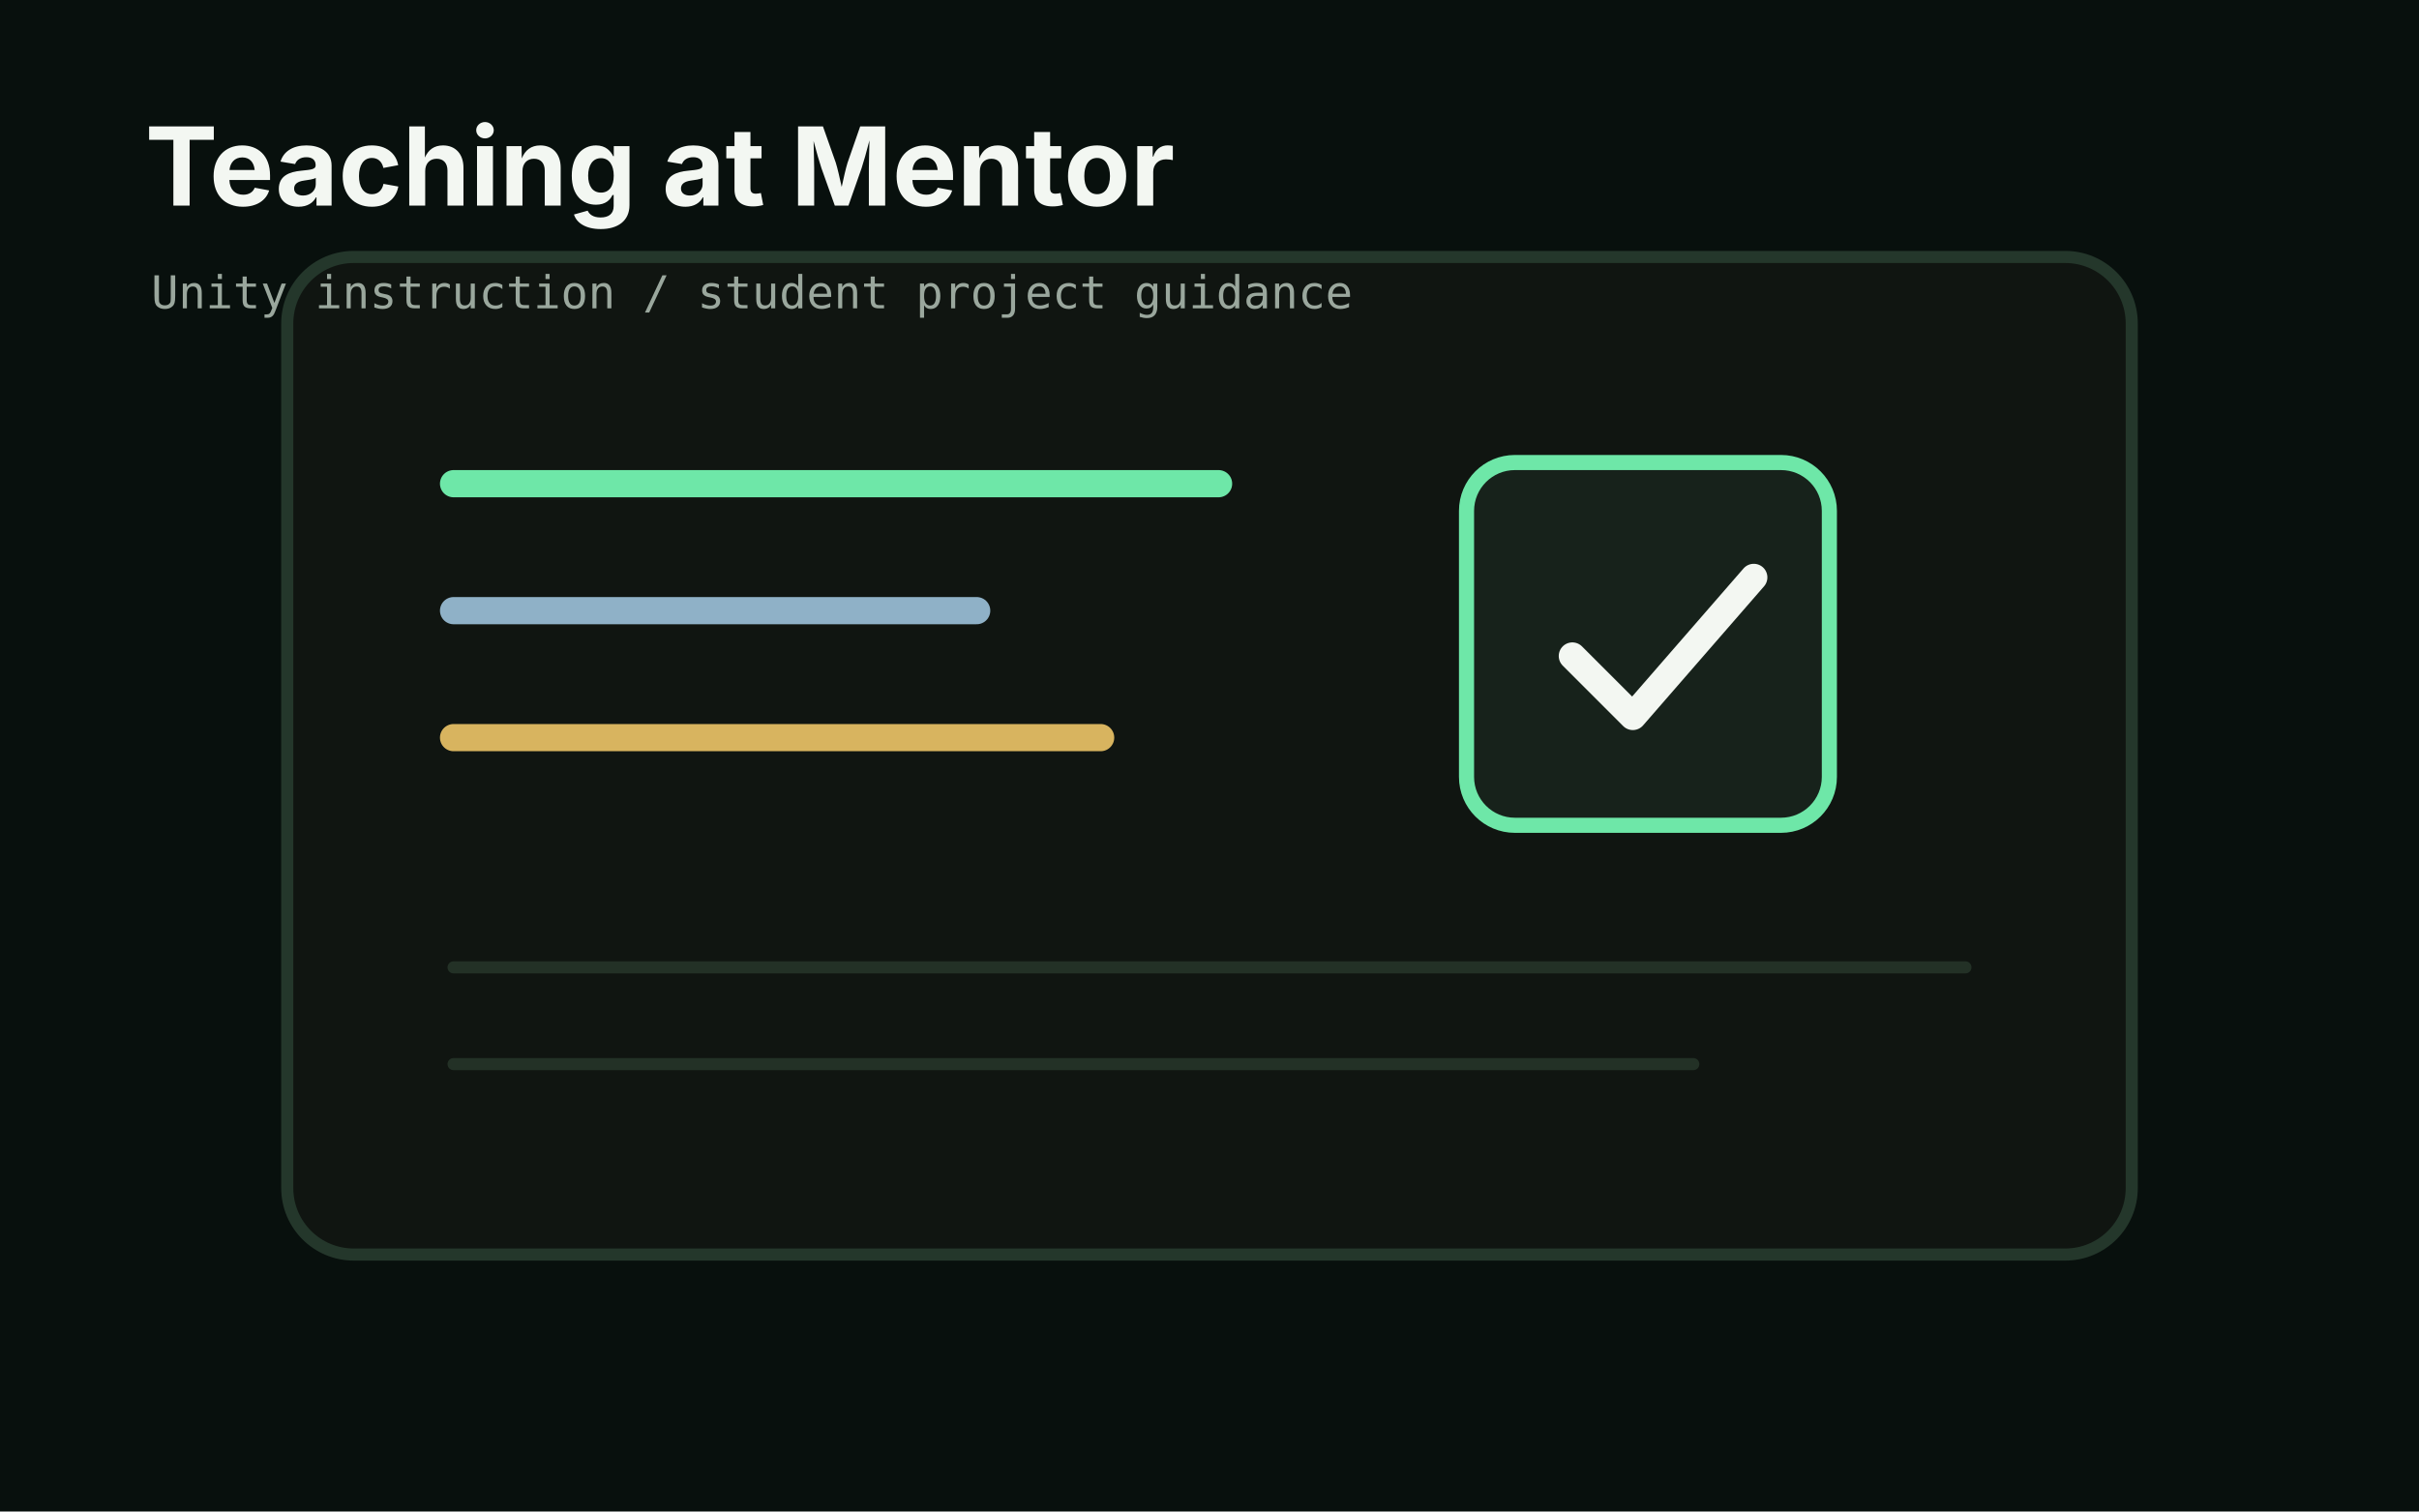
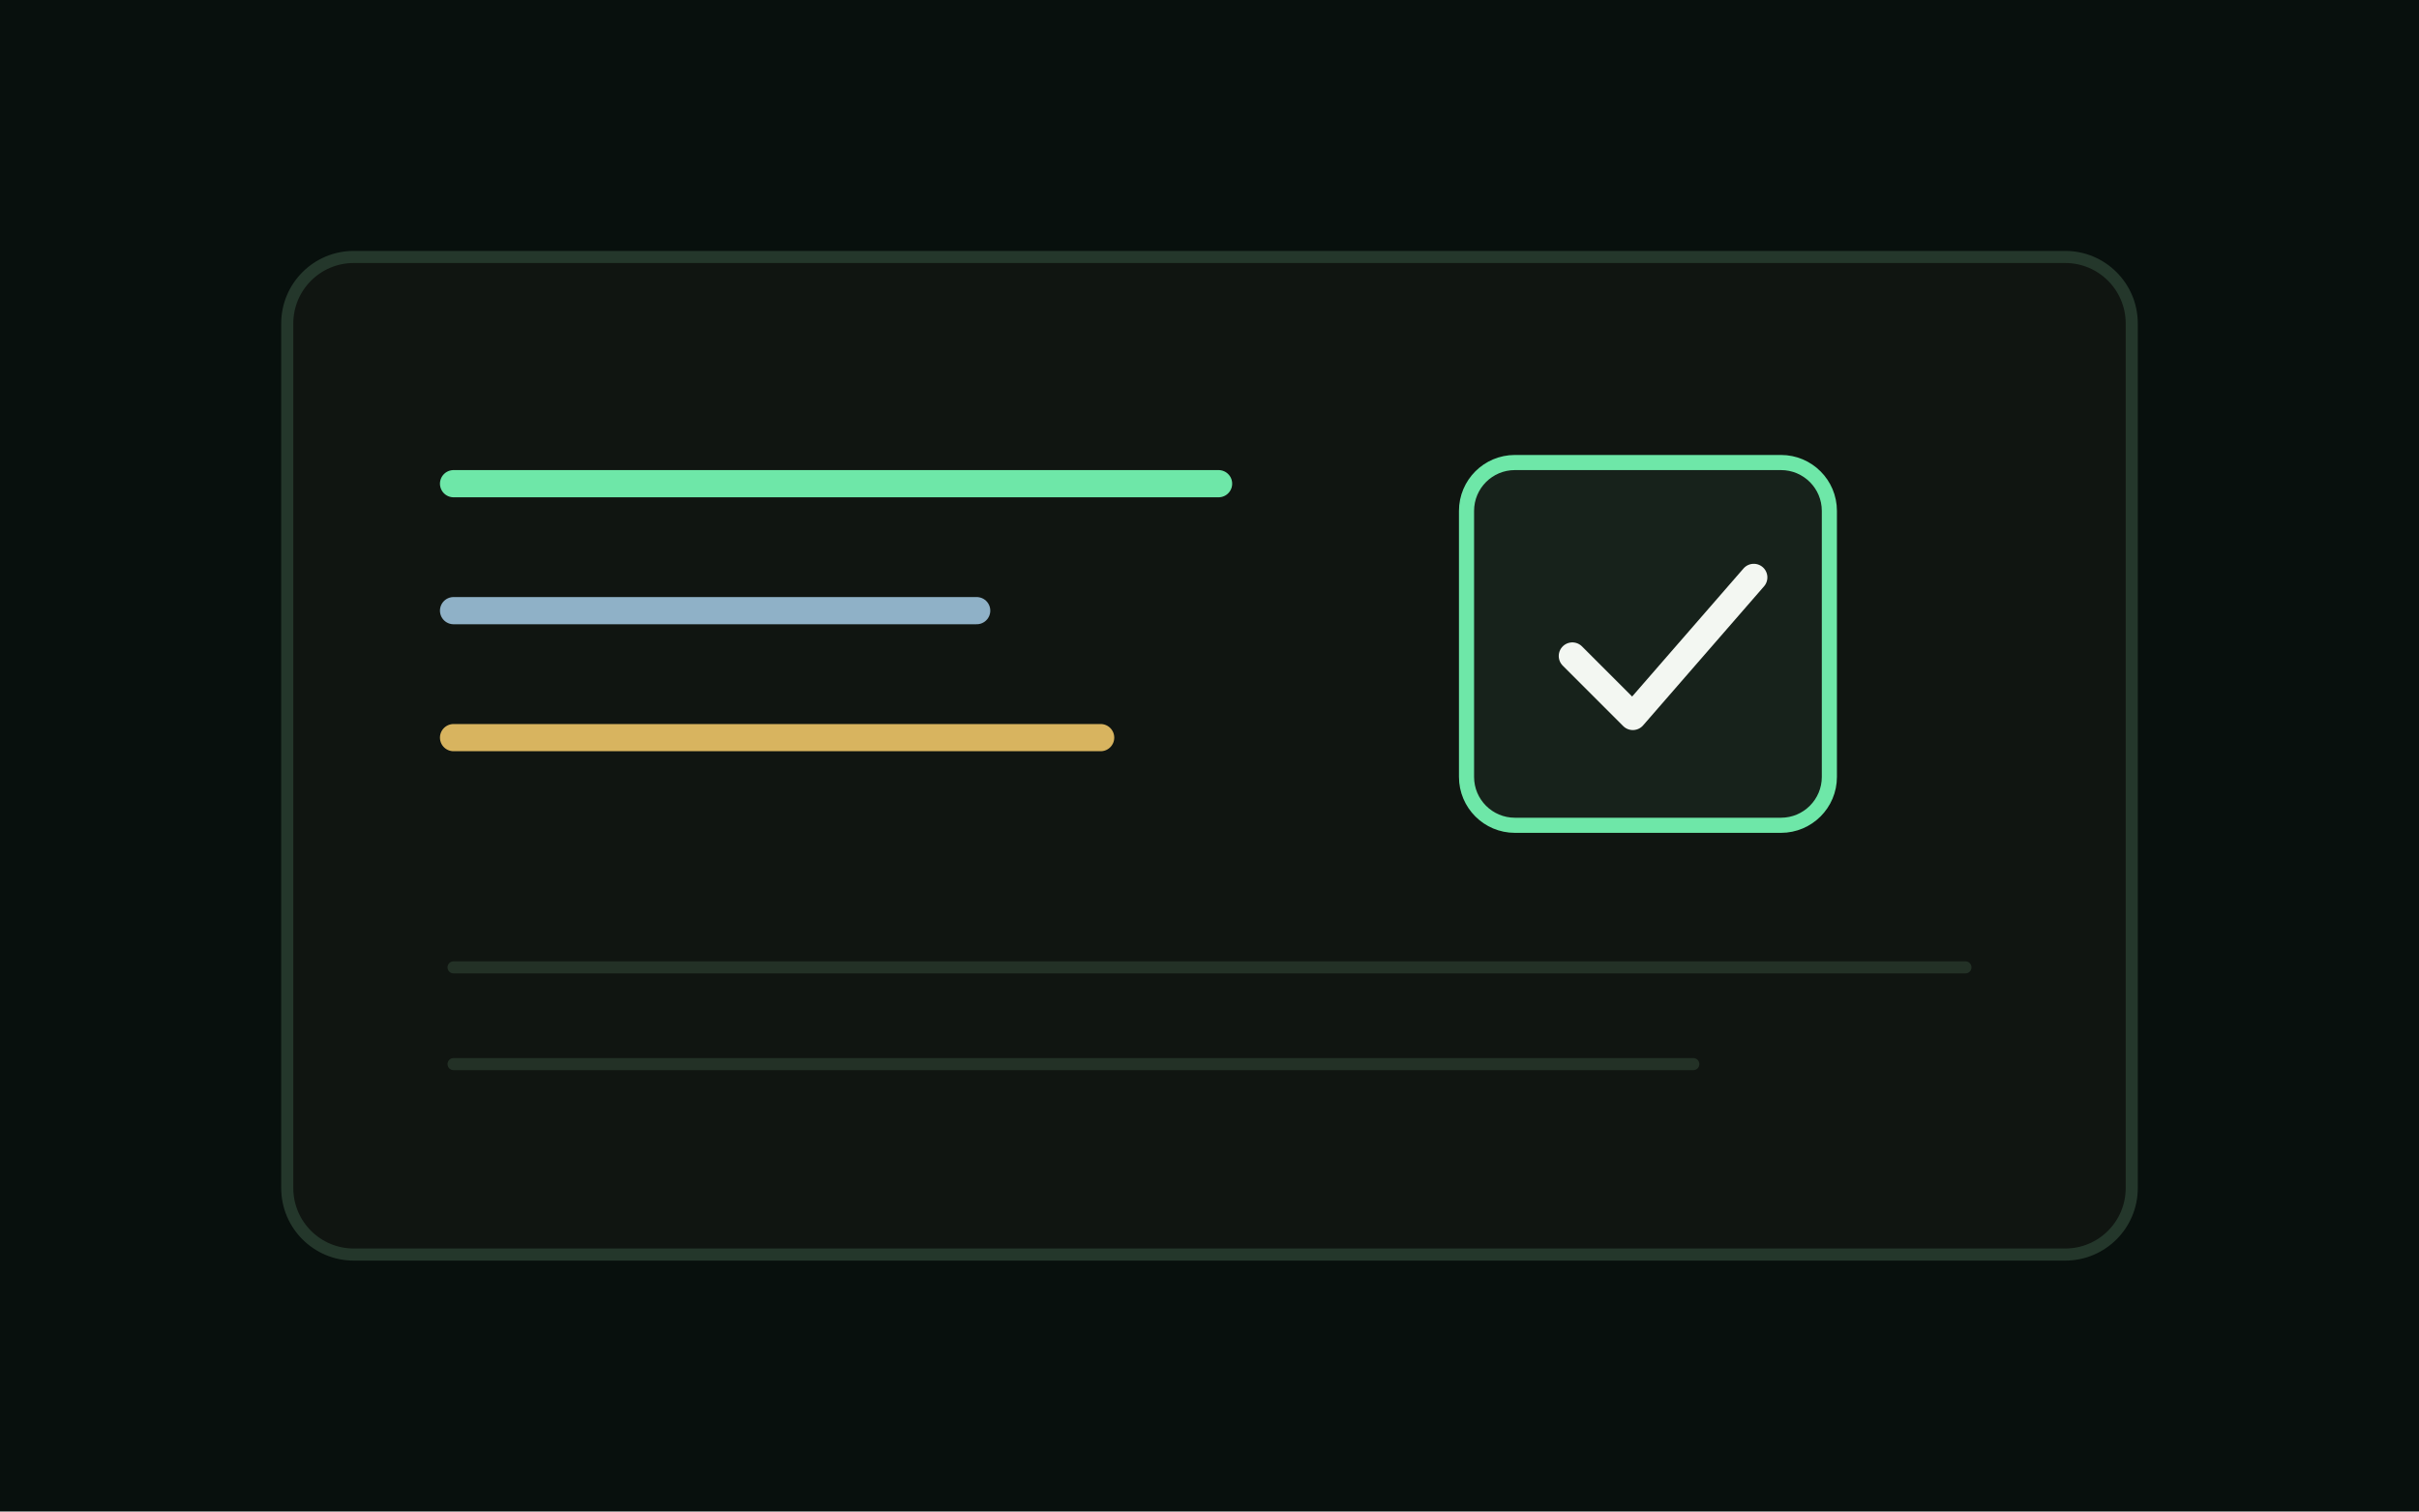
<svg xmlns="http://www.w3.org/2000/svg" width="1600" height="1000" viewBox="0 0 1600 1000" fill="none">
  <rect width="1600" height="1000" fill="#08100D" />
  <rect x="190" y="170" width="1220" height="660" rx="44" fill="#101511" stroke="#24372B" stroke-width="8" />
  <path d="M300 320H806" stroke="#6EE7A8" stroke-width="18" stroke-linecap="round" />
  <path d="M300 404H646" stroke="#8FB1C7" stroke-width="18" stroke-linecap="round" />
  <path d="M300 488H728" stroke="#D8B45F" stroke-width="18" stroke-linecap="round" />
  <rect x="970" y="306" width="240" height="240" rx="32" fill="#17221B" stroke="#6EE7A8" stroke-width="10" />
  <path d="M1040 434L1080 474L1160 382" stroke="#F3F7F2" stroke-width="18" stroke-linecap="round" stroke-linejoin="round" />
  <path d="M300 640H1300" stroke="#233126" stroke-width="8" stroke-linecap="round" />
  <path d="M300 704H1120" stroke="#233126" stroke-width="8" stroke-linecap="round" />
-   <text x="96" y="136" fill="#F3F7F2" font-family="Inter, Arial, sans-serif" font-size="72" font-weight="700">Teaching at Mentor</text>
-   <text x="100" y="204" fill="#9AA79D" font-family="Consolas, monospace" font-size="30">Unity instruction / student project guidance</text>
</svg>
